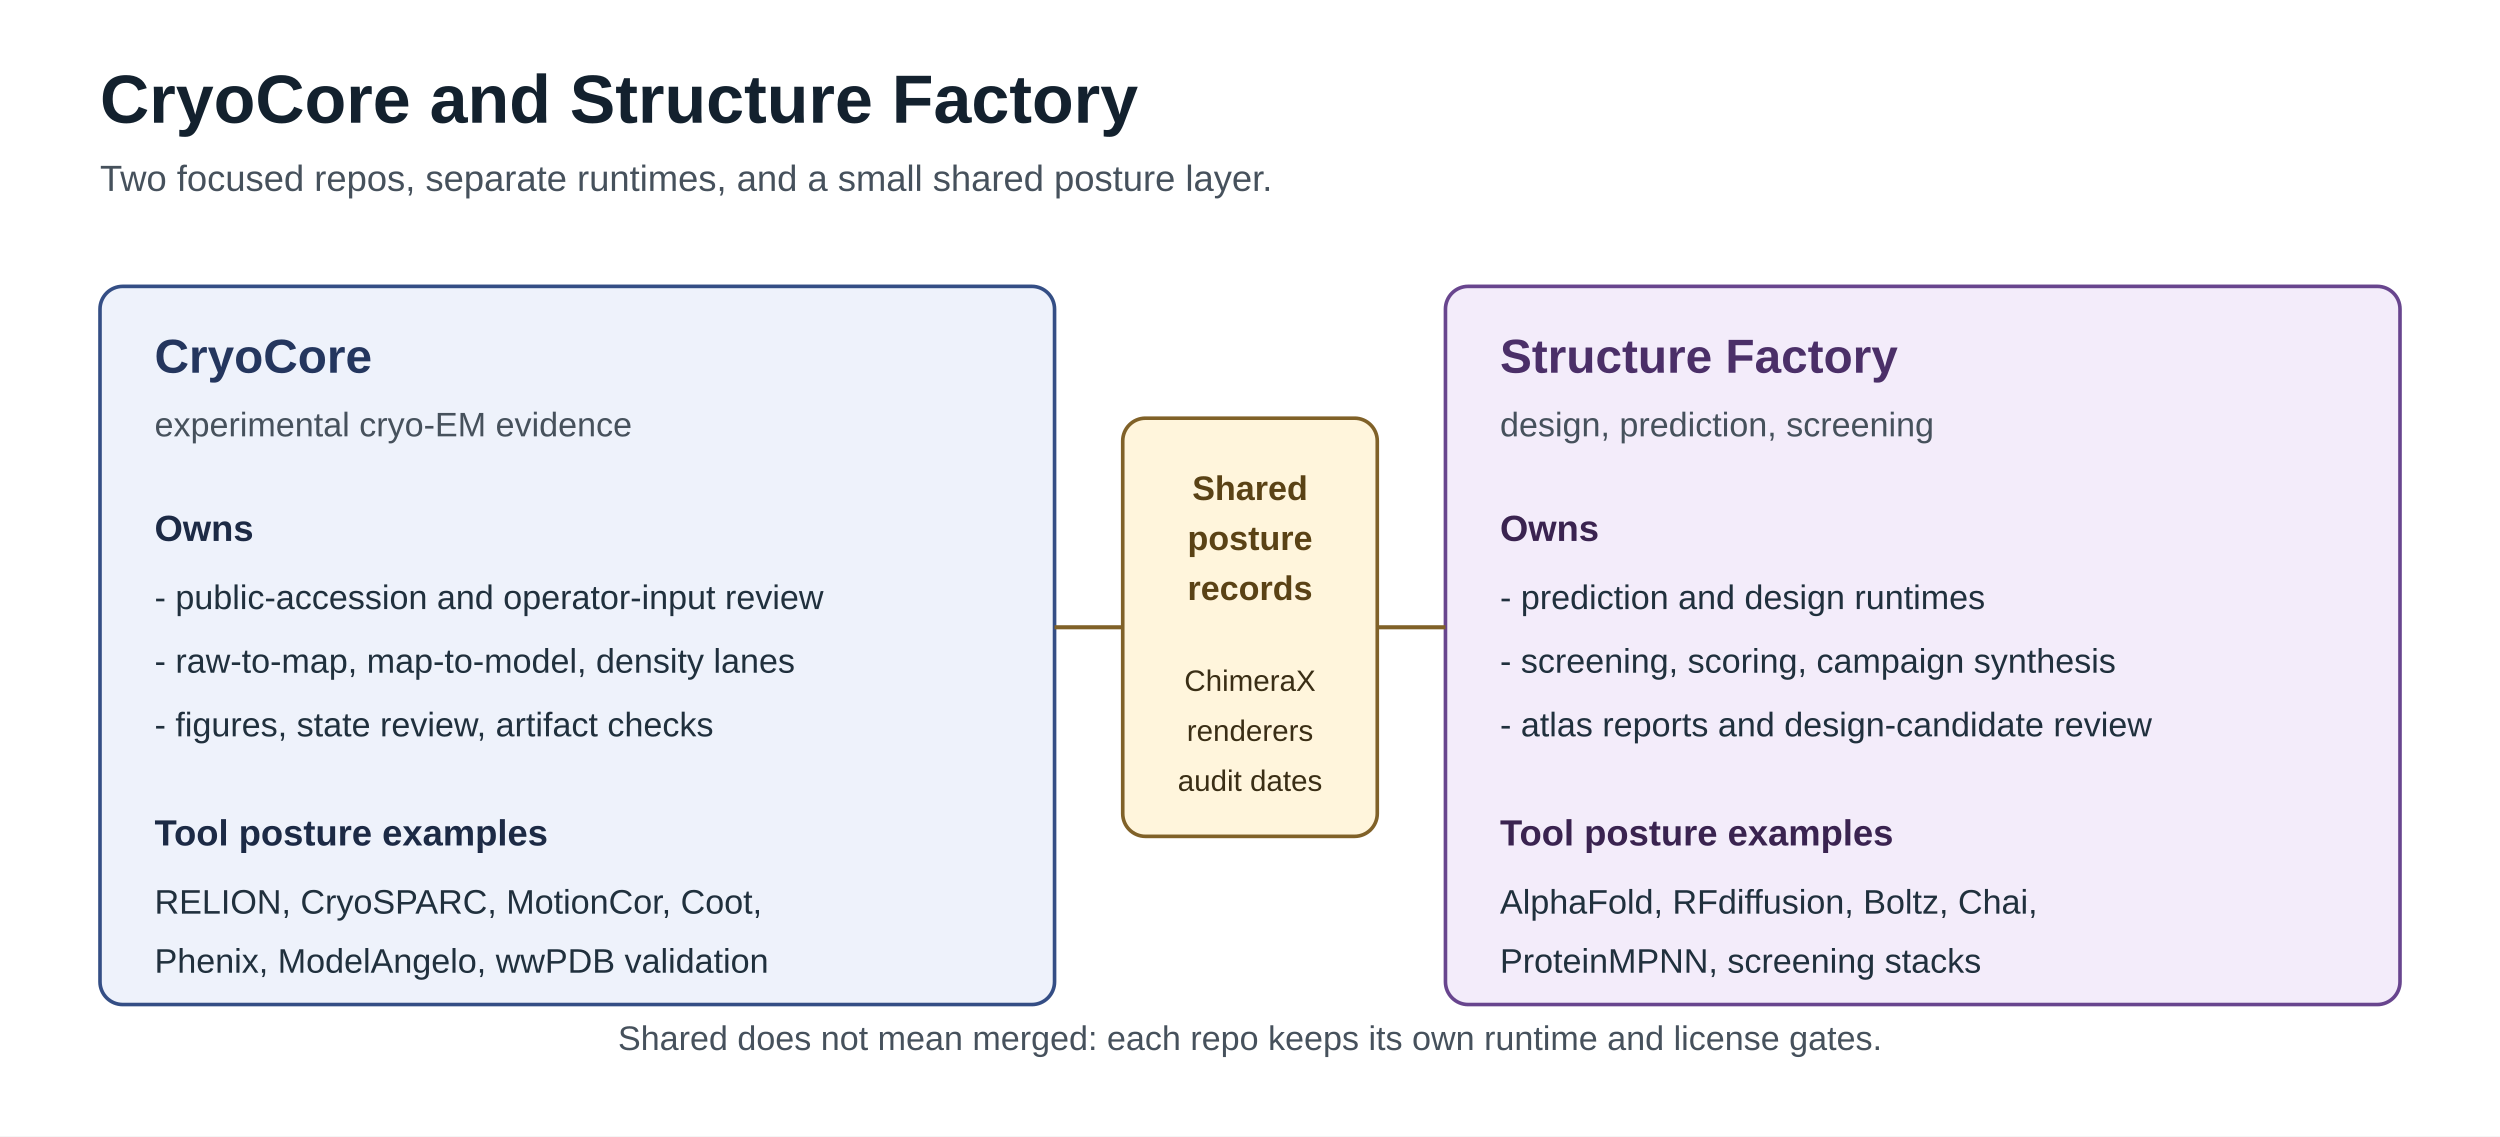
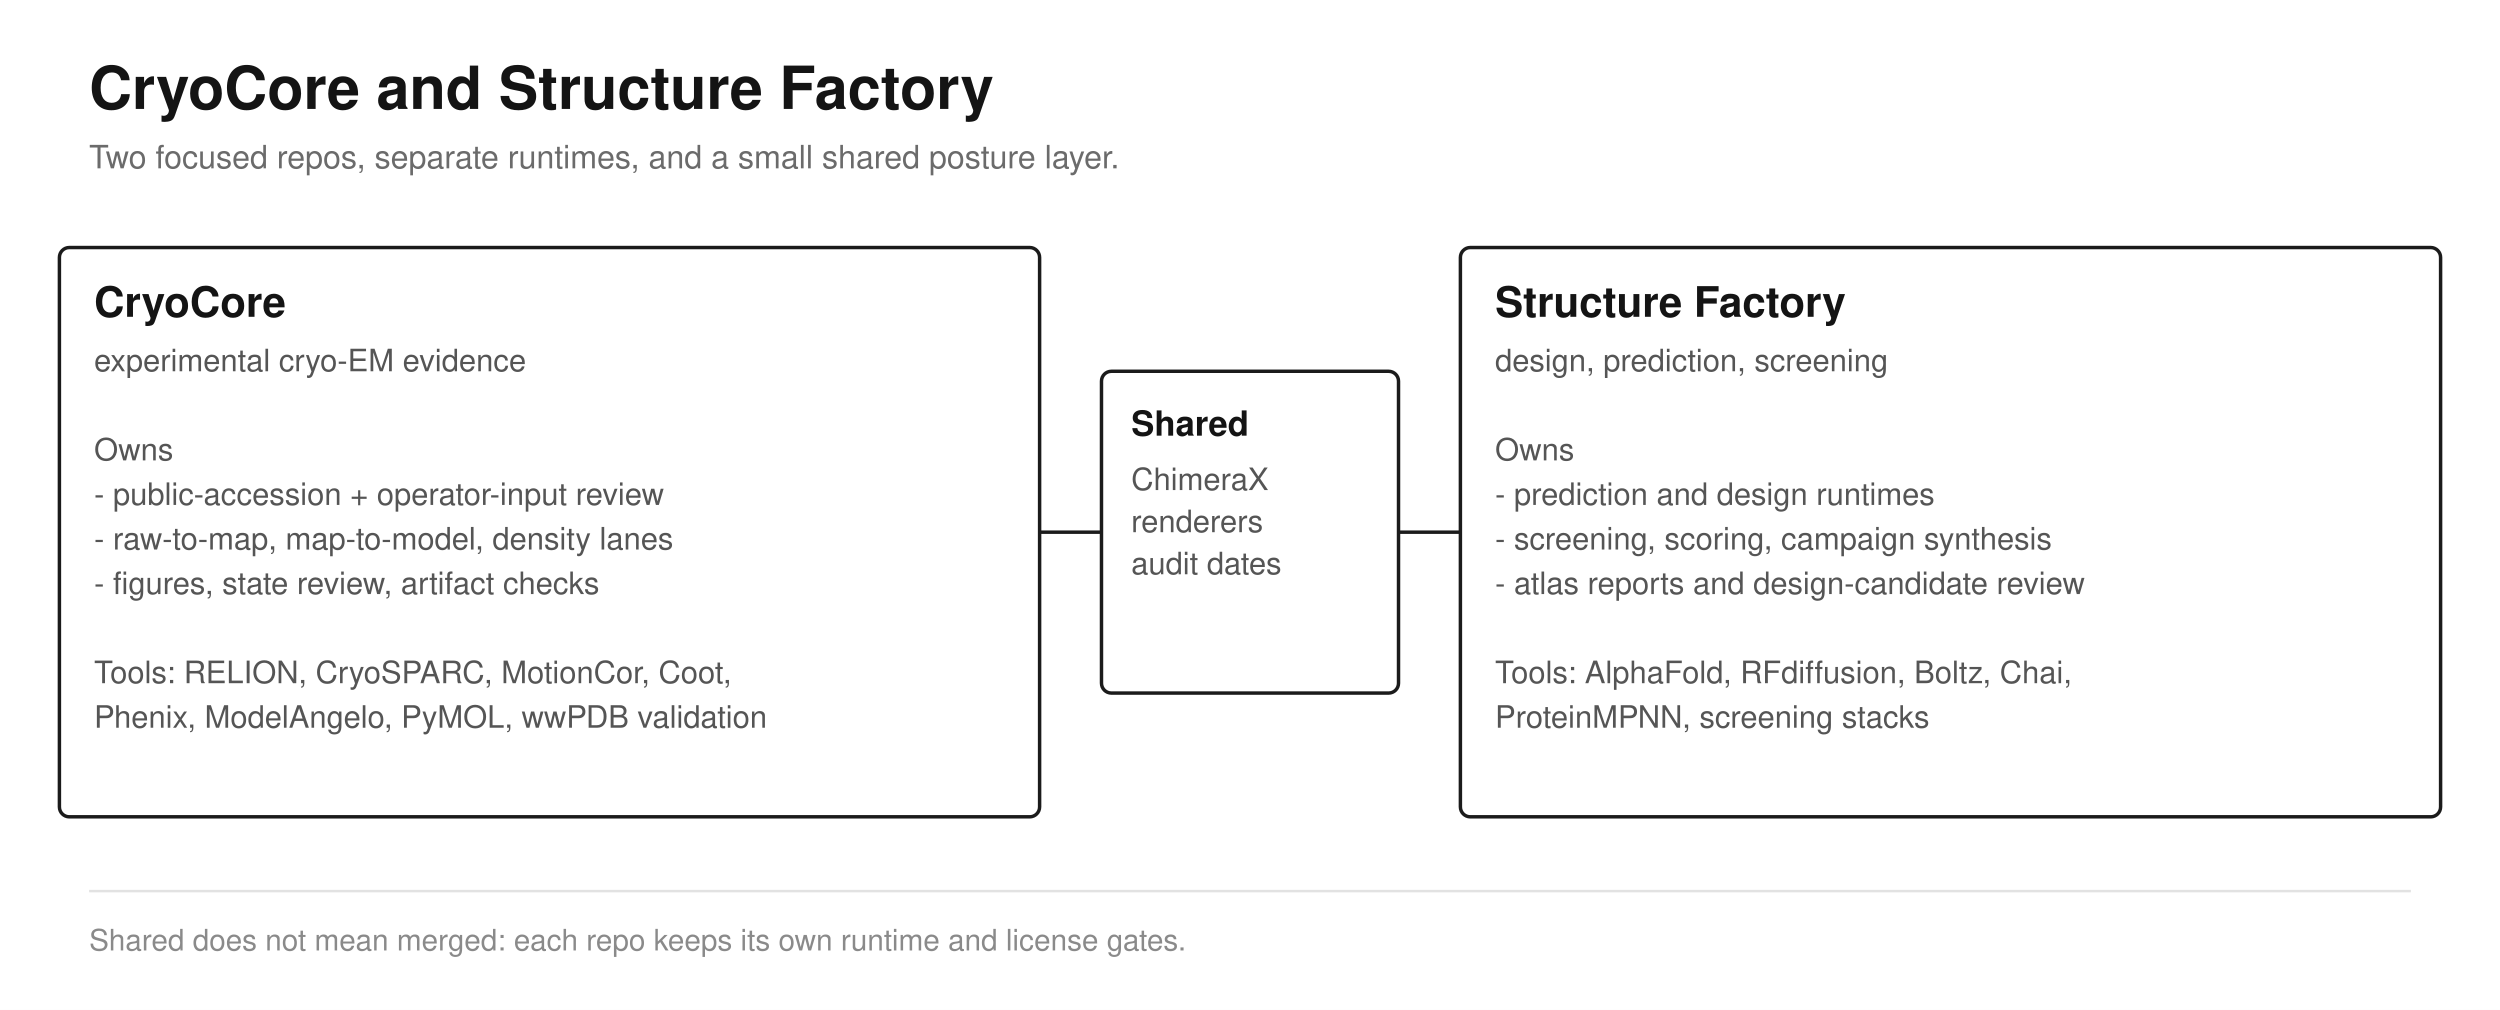
- <svg xmlns="http://www.w3.org/2000/svg" width="1100" height="500" viewBox="0 0 1100 500" role="img" aria-label="CryoCore and Structure Factory ownership boundary">
-   <rect width="1100" height="500" fill="#ffffff" />
-   <text x="44" y="54" font-family="Arial" font-size="30" font-weight="700" fill="#13212e">CryoCore and Structure Factory</text>
-   <text x="44" y="84" font-family="Arial" font-size="16" fill="#46515c">Two focused repos, separate runtimes, and a small shared posture layer.</text>
-   <g transform="translate(44 126)">
-     <rect width="420" height="316" rx="10" fill="#eef2fb" stroke="#344e85" stroke-width="1.6" />
-     <text x="24" y="38" font-family="Arial" font-size="21" font-weight="700" fill="#24365e">CryoCore</text>
-     <text x="24" y="66" font-family="Arial" font-size="15" fill="#46515c">experimental cryo-EM evidence</text>
-     <text x="24" y="112" font-family="Arial" font-size="16" font-weight="700" fill="#1c2a45">Owns</text>
-     <text x="24" y="142" font-family="Arial" font-size="15" fill="#20303d">- public-accession and operator-input review</text>
-     <text x="24" y="170" font-family="Arial" font-size="15" fill="#20303d">- raw-to-map, map-to-model, density lanes</text>
-     <text x="24" y="198" font-family="Arial" font-size="15" fill="#20303d">- figures, state review, artifact checks</text>
-     <text x="24" y="246" font-family="Arial" font-size="16" font-weight="700" fill="#1c2a45">Tool posture examples</text>
-     <text x="24" y="276" font-family="Arial" font-size="15" fill="#20303d">RELION, CryoSPARC, MotionCor, Coot,</text>
-     <text x="24" y="302" font-family="Arial" font-size="15" fill="#20303d">Phenix, ModelAngelo, wwPDB validation</text>
+ <svg xmlns="http://www.w3.org/2000/svg" width="1010" height="408" viewBox="0 0 1010 408" font-family="Helvetica, Arial, sans-serif" role="img" aria-label="cryocore-sf-boundary">
+   <defs>
+     <marker id="ar" markerWidth="9" markerHeight="9" refX="6" refY="4" orient="auto">
+       <path d="M0,0 L7,4 L0,8" fill="none" stroke="#1b1b1b" stroke-width="1.4" stroke-linecap="round" stroke-linejoin="round" />
+     </marker>
+   </defs>
+   <rect width="1010" height="408" fill="#ffffff" />
+   <text x="36" y="44" font-size="24" fill="#141414" font-weight="700" text-anchor="start">CryoCore and Structure Factory</text>
+   <text x="36" y="68" font-size="13" fill="#6b6b6b" font-weight="400" text-anchor="start">Two focused repos, separate runtimes, and a small shared posture layer.</text>
+   <g transform="translate(24 100)">
+     <rect width="396" height="230" rx="4" fill="#ffffff" stroke="#1b1b1b" stroke-width="1.4" />
+     <text x="14" y="28" font-size="17" fill="#141414" font-weight="700" text-anchor="start">CryoCore</text>
+     <text x="14" y="50" font-size="12.5" fill="#555555" font-weight="400" text-anchor="start">experimental cryo-EM evidence</text>
+     <text x="14" y="68" font-size="12.5" fill="#555555" font-weight="400" text-anchor="start" />
+     <text x="14" y="86" font-size="12.5" fill="#555555" font-weight="400" text-anchor="start">Owns</text>
+     <text x="14" y="104" font-size="12.5" fill="#555555" font-weight="400" text-anchor="start">- public-accession + operator-input review</text>
+     <text x="14" y="122" font-size="12.5" fill="#555555" font-weight="400" text-anchor="start">- raw-to-map, map-to-model, density lanes</text>
+     <text x="14" y="140" font-size="12.5" fill="#555555" font-weight="400" text-anchor="start">- figures, state review, artifact checks</text>
+     <text x="14" y="158" font-size="12.5" fill="#555555" font-weight="400" text-anchor="start" />
+     <text x="14" y="176" font-size="12.5" fill="#555555" font-weight="400" text-anchor="start">Tools: RELION, CryoSPARC, MotionCor, Coot,</text>
+     <text x="14" y="194" font-size="12.5" fill="#555555" font-weight="400" text-anchor="start">Phenix, ModelAngelo, PyMOL, wwPDB validation</text>
  </g>
-   <g transform="translate(494 184)">
-     <rect width="112" height="184" rx="10" fill="#fff5dc" stroke="#806128" stroke-width="1.6" />
-     <text x="56" y="36" font-family="Arial" font-size="15" font-weight="700" fill="#5a4215" text-anchor="middle">Shared</text>
-     <text x="56" y="58" font-family="Arial" font-size="15" font-weight="700" fill="#5a4215" text-anchor="middle">posture</text>
-     <text x="56" y="80" font-family="Arial" font-size="15" font-weight="700" fill="#5a4215" text-anchor="middle">records</text>
-     <text x="56" y="120" font-family="Arial" font-size="13" fill="#3a2e15" text-anchor="middle">ChimeraX</text>
-     <text x="56" y="142" font-family="Arial" font-size="13" fill="#3a2e15" text-anchor="middle">renderers</text>
-     <text x="56" y="164" font-family="Arial" font-size="13" fill="#3a2e15" text-anchor="middle">audit dates</text>
+   <g transform="translate(445 150)">
+     <rect width="120" height="130" rx="4" fill="#ffffff" stroke="#1b1b1b" stroke-width="1.4" />
+     <text x="12" y="26" font-size="14" fill="#141414" font-weight="700" text-anchor="start">Shared</text>
+     <text x="12" y="48" font-size="12.5" fill="#555555" font-weight="400" text-anchor="start">ChimeraX</text>
+     <text x="12" y="65" font-size="12.5" fill="#555555" font-weight="400" text-anchor="start">renderers</text>
+     <text x="12" y="82" font-size="12.5" fill="#555555" font-weight="400" text-anchor="start">audit dates</text>
  </g>
-   <g transform="translate(636 126)">
-     <rect width="420" height="316" rx="10" fill="#f3ecfa" stroke="#68458e" stroke-width="1.6" />
-     <text x="24" y="38" font-family="Arial" font-size="21" font-weight="700" fill="#4b2f68">Structure Factory</text>
-     <text x="24" y="66" font-family="Arial" font-size="15" fill="#46515c">design, prediction, screening</text>
-     <text x="24" y="112" font-family="Arial" font-size="16" font-weight="700" fill="#3a2350">Owns</text>
-     <text x="24" y="142" font-family="Arial" font-size="15" fill="#20303d">- prediction and design runtimes</text>
-     <text x="24" y="170" font-family="Arial" font-size="15" fill="#20303d">- screening, scoring, campaign synthesis</text>
-     <text x="24" y="198" font-family="Arial" font-size="15" fill="#20303d">- atlas reports and design-candidate review</text>
-     <text x="24" y="246" font-family="Arial" font-size="16" font-weight="700" fill="#3a2350">Tool posture examples</text>
-     <text x="24" y="276" font-family="Arial" font-size="15" fill="#20303d">AlphaFold, RFdiffusion, Boltz, Chai,</text>
-     <text x="24" y="302" font-family="Arial" font-size="15" fill="#20303d">ProteinMPNN, screening stacks</text>
+   <g transform="translate(590 100)">
+     <rect width="396" height="230" rx="4" fill="#ffffff" stroke="#1b1b1b" stroke-width="1.4" />
+     <text x="14" y="28" font-size="17" fill="#141414" font-weight="700" text-anchor="start">Structure Factory</text>
+     <text x="14" y="50" font-size="12.5" fill="#555555" font-weight="400" text-anchor="start">design, prediction, screening</text>
+     <text x="14" y="68" font-size="12.5" fill="#555555" font-weight="400" text-anchor="start" />
+     <text x="14" y="86" font-size="12.5" fill="#555555" font-weight="400" text-anchor="start">Owns</text>
+     <text x="14" y="104" font-size="12.5" fill="#555555" font-weight="400" text-anchor="start">- prediction and design runtimes</text>
+     <text x="14" y="122" font-size="12.5" fill="#555555" font-weight="400" text-anchor="start">- screening, scoring, campaign synthesis</text>
+     <text x="14" y="140" font-size="12.5" fill="#555555" font-weight="400" text-anchor="start">- atlas reports and design-candidate review</text>
+     <text x="14" y="158" font-size="12.5" fill="#555555" font-weight="400" text-anchor="start" />
+     <text x="14" y="176" font-size="12.5" fill="#555555" font-weight="400" text-anchor="start">Tools: AlphaFold, RFdiffusion, Boltz, Chai,</text>
+     <text x="14" y="194" font-size="12.5" fill="#555555" font-weight="400" text-anchor="start">ProteinMPNN, screening stacks</text>
  </g>
-   <g stroke="#806128" stroke-width="1.8" fill="none">
-     <line x1="464" y1="276" x2="494" y2="276" />
-     <line x1="606" y1="276" x2="636" y2="276" />
-   </g>
-   <text x="550" y="462" font-family="Arial" font-size="15" fill="#46515c" text-anchor="middle">Shared does not mean merged: each repo keeps its own runtime and license gates.</text>
+   <line x1="420" y1="215" x2="445" y2="215" stroke="#1b1b1b" stroke-width="1.4" />
+   <line x1="565" y1="215" x2="590" y2="215" stroke="#1b1b1b" stroke-width="1.4" />
+   <line x1="36" y1="360" x2="974" y2="360" stroke="#e2e2e2" />
+   <text x="36" y="384" font-size="12" fill="#8a8a8a" font-weight="400" text-anchor="start">Shared does not mean merged: each repo keeps its own runtime and license gates.</text>
</svg>
